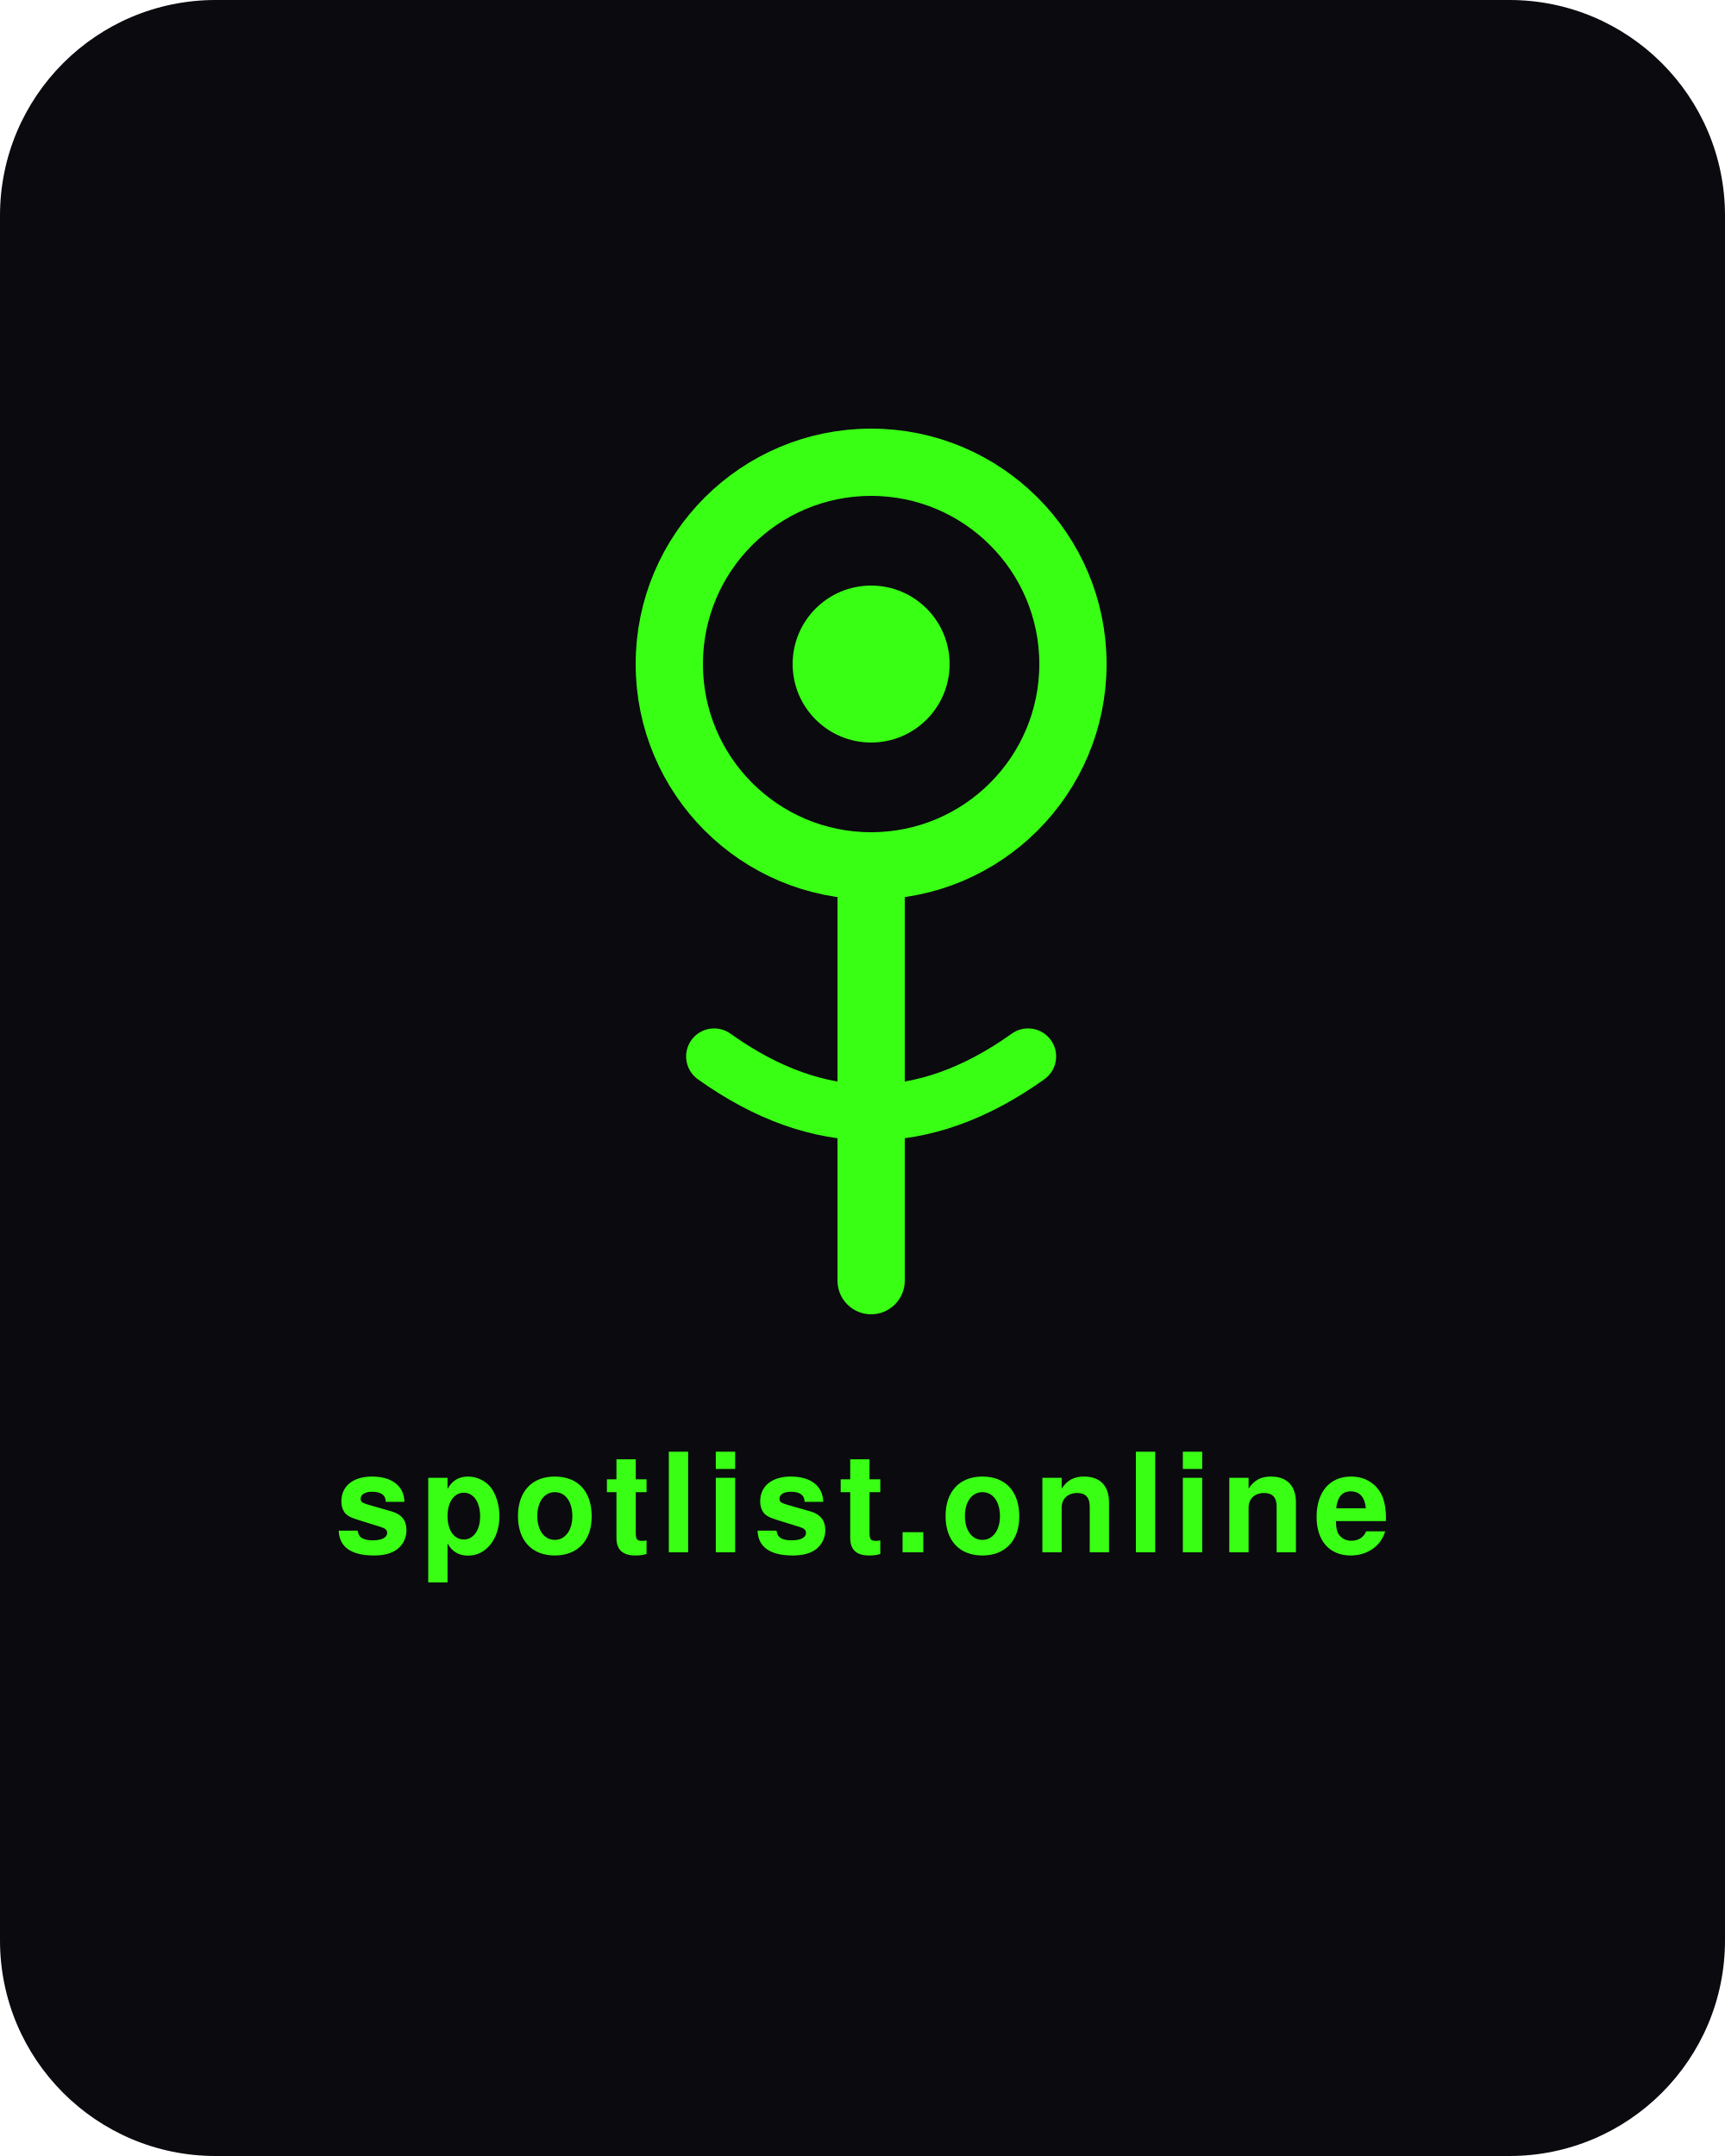
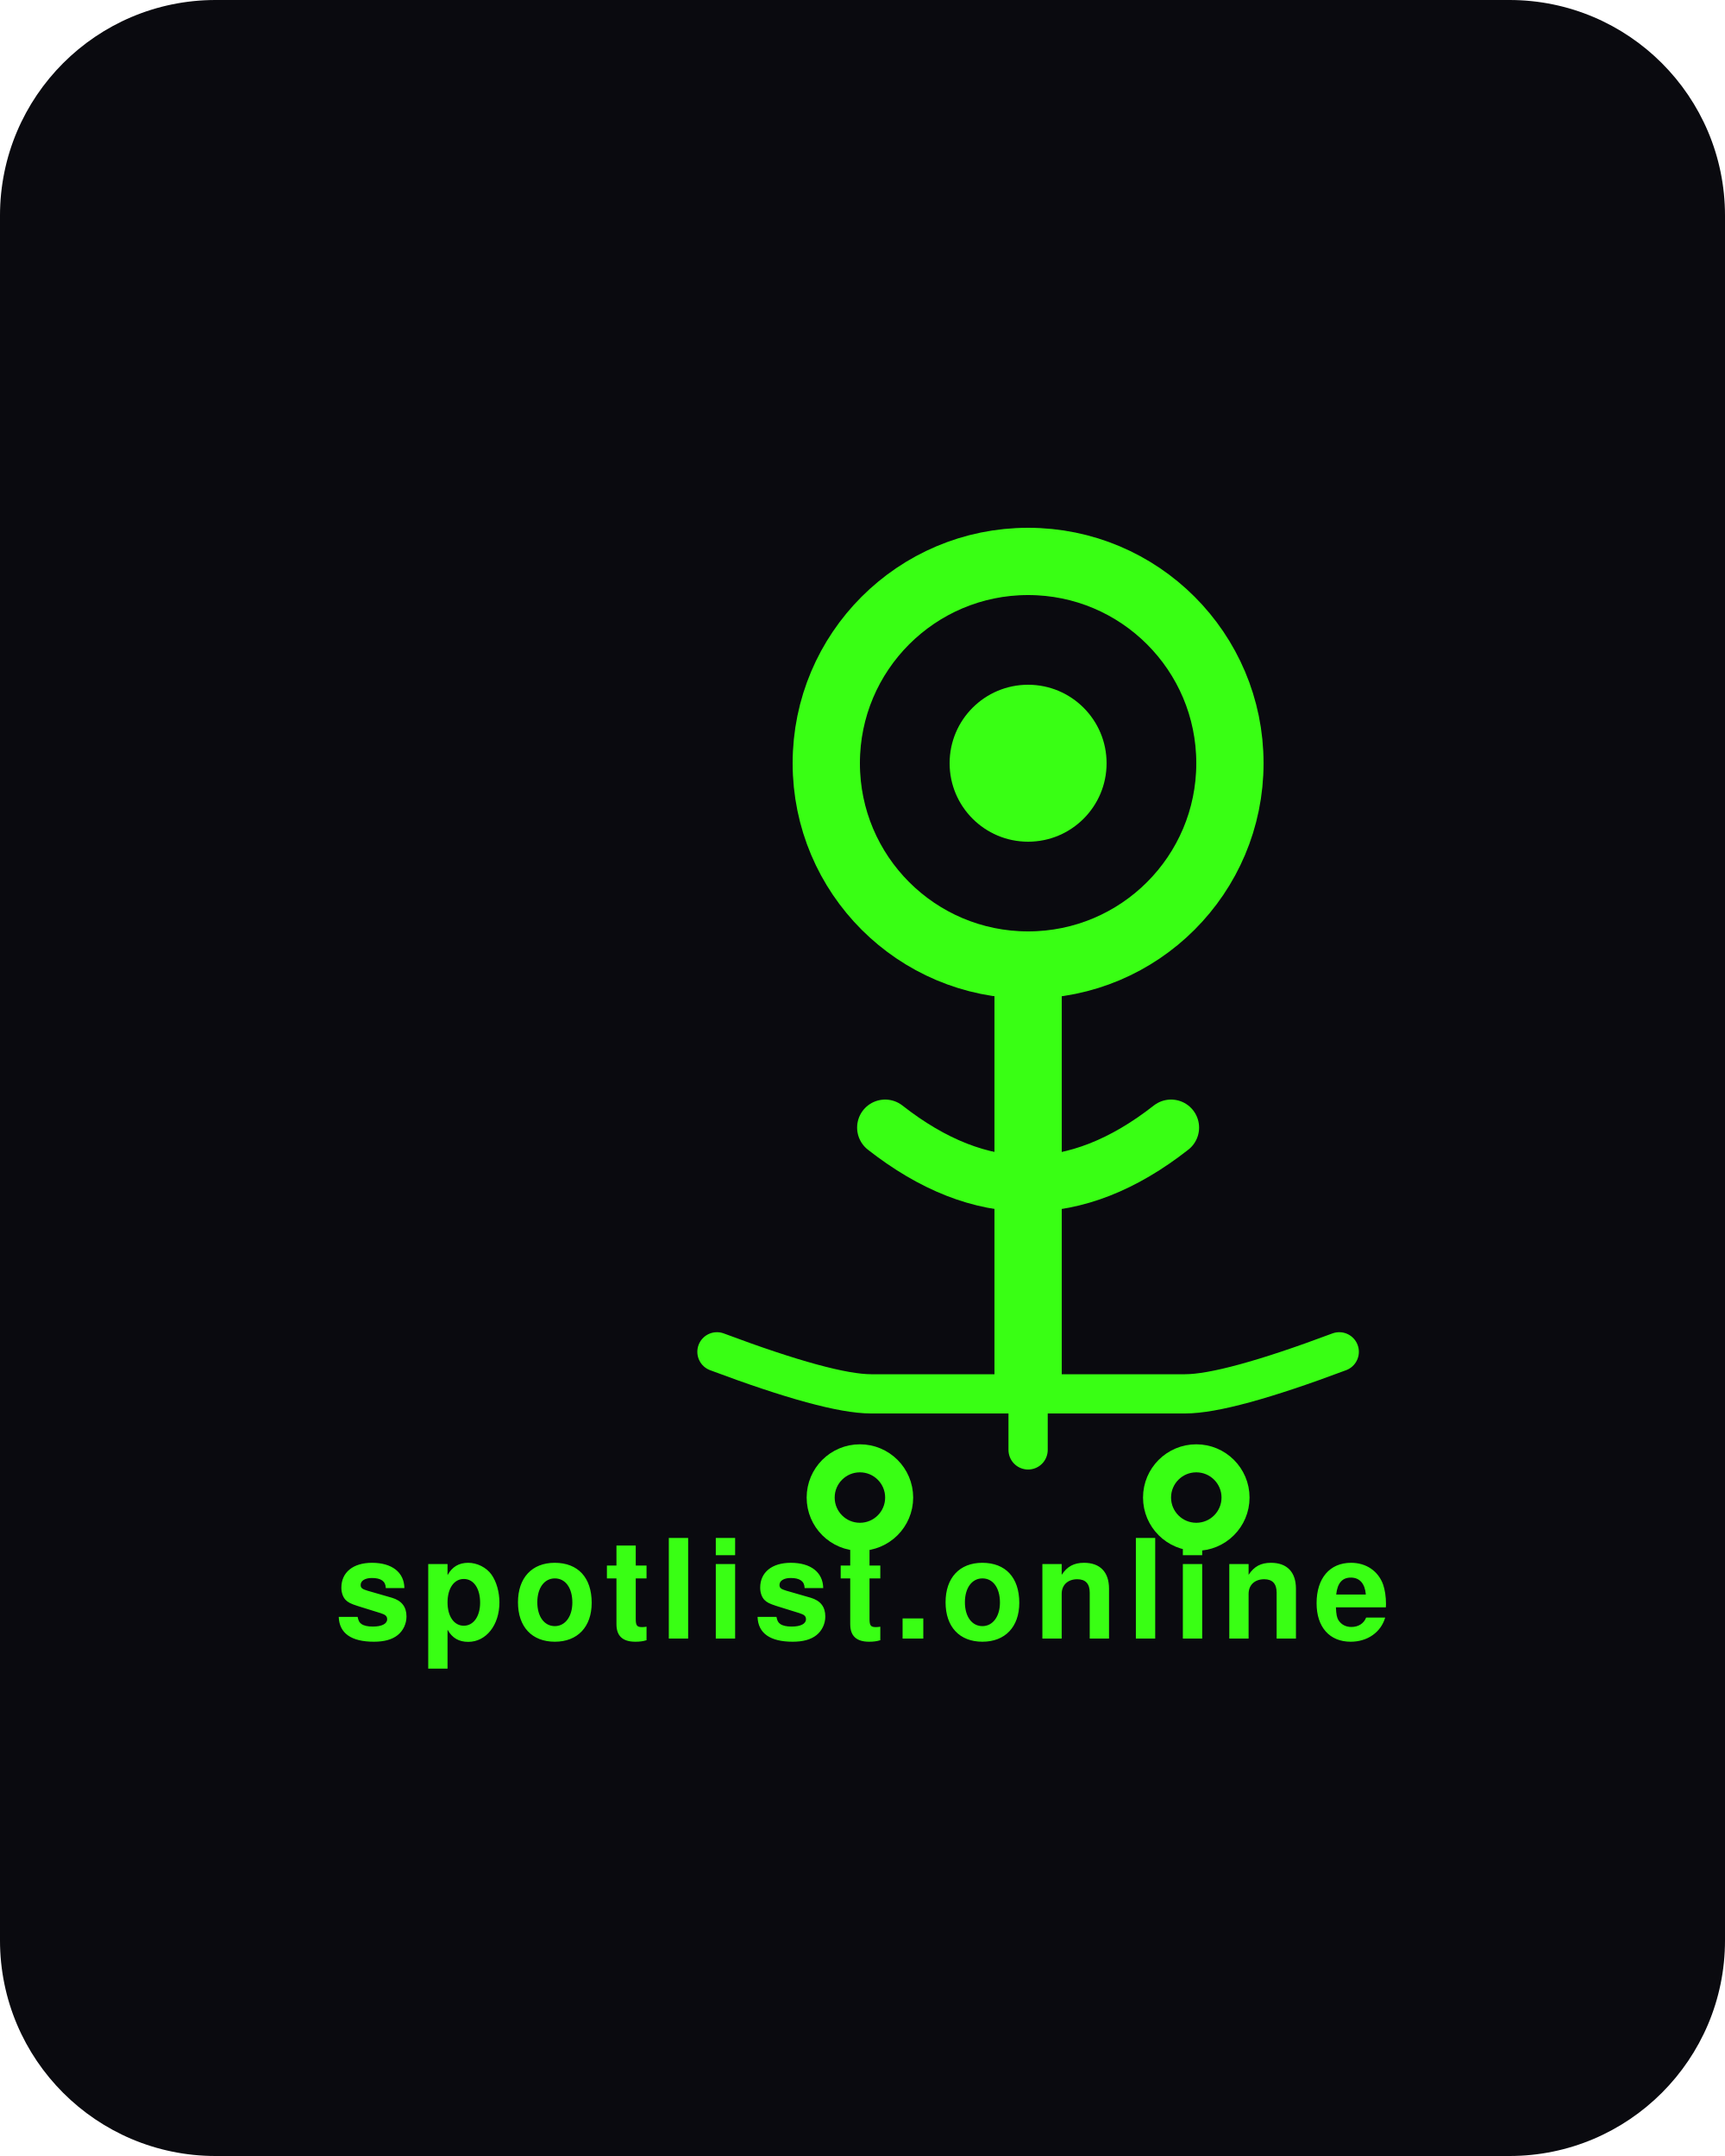
<svg xmlns="http://www.w3.org/2000/svg" width="800" height="1000" viewBox="0 0 800 1000">
  <rect width="800" height="1000" rx="100" fill="#0a0a0f" />
-   <g transform="translate(144, 100) scale(1.3)">
-     <circle cx="200" cy="160" r="72" fill="none" stroke="#39ff14" stroke-width="24" />
-     <path d="M200 232 L200 380" stroke="#39ff14" stroke-width="24" stroke-linecap="round" />
-     <path d="M144 300 Q200 340 256 300" stroke="#39ff14" stroke-width="20" fill="none" stroke-linecap="round" />
-     <circle cx="200" cy="160" r="28" fill="#39ff14" />
+   <g transform="translate(144, 120) scale(1.3)">
+     <circle cx="256" cy="180" r="72" fill="none" stroke="#39ff14" stroke-width="24" />
+     <path d="M256 252 L256 405" stroke="#39ff14" stroke-width="24" />
+     <path d="M205 310 Q256 350 307 310" stroke="#39ff14" stroke-width="20" fill="none" stroke-linecap="round" />
+     <circle cx="256" cy="180" r="28" fill="#39ff14" />
+     <path d="M145 390 Q185 405 200 405 L312 405 Q327 405 367 390" stroke="#39ff14" stroke-width="14" fill="none" stroke-linecap="round" />
+     <circle cx="196" cy="442" r="14" fill="none" stroke="#39ff14" stroke-width="10" />
+     <circle cx="316" cy="442" r="14" fill="none" stroke="#39ff14" stroke-width="10" />
+     <line x1="256" y1="405" x2="256" y2="425" stroke="#39ff14" stroke-width="14" stroke-linecap="round" />
  </g>
-   <text x="400" y="720" text-anchor="middle" font-family="'Helvetica Neue', Helvetica, Arial, sans-serif" font-size="64" font-weight="700" fill="#39ff14" letter-spacing="4">
+   <text x="400" y="760" text-anchor="middle" font-family="'Helvetica Neue', Helvetica, Arial, sans-serif" font-size="64" font-weight="700" fill="#39ff14" letter-spacing="4">
    spotlist.online
  </text>
</svg>
